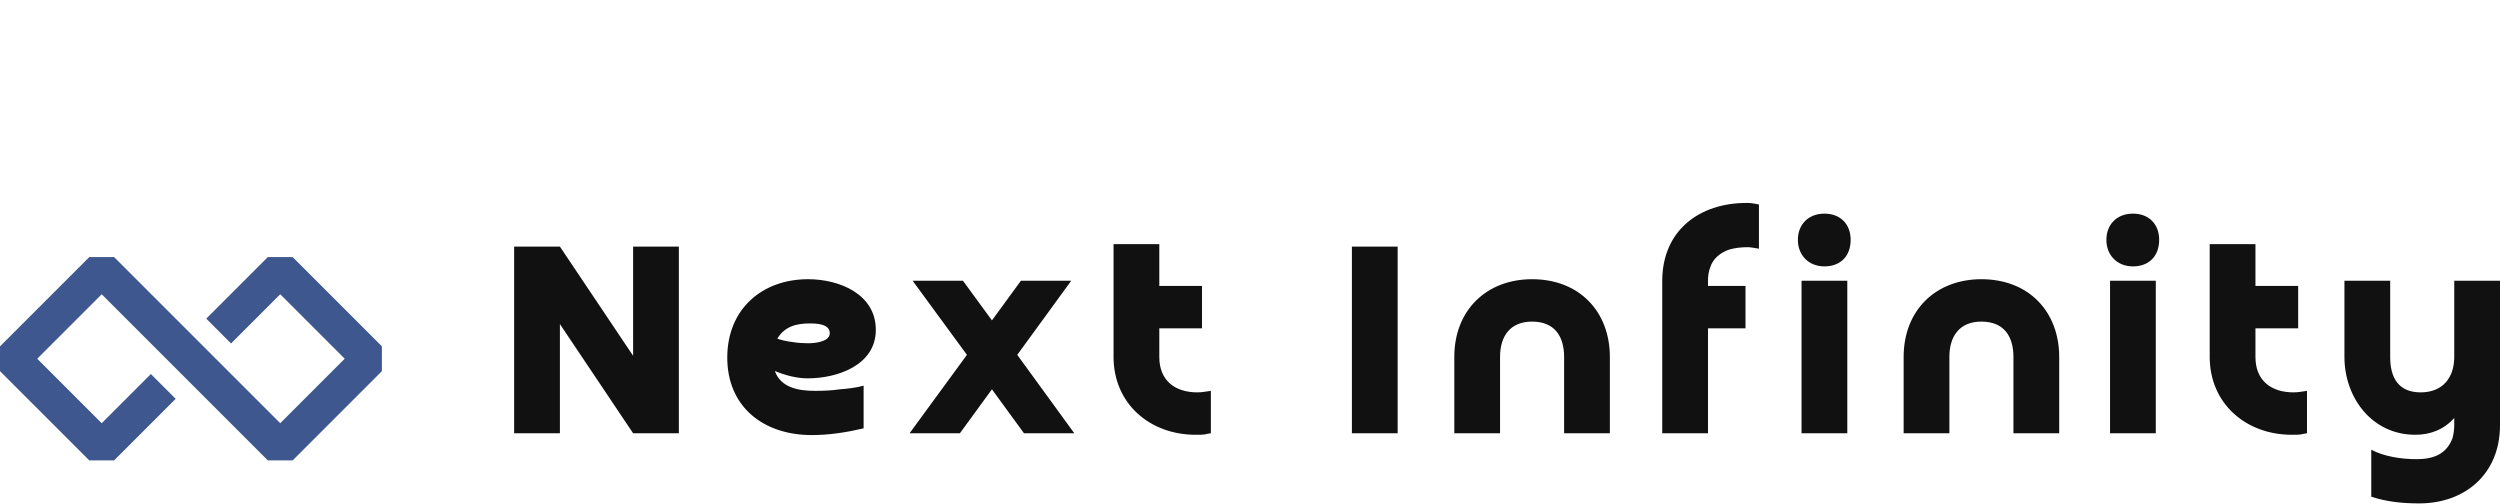
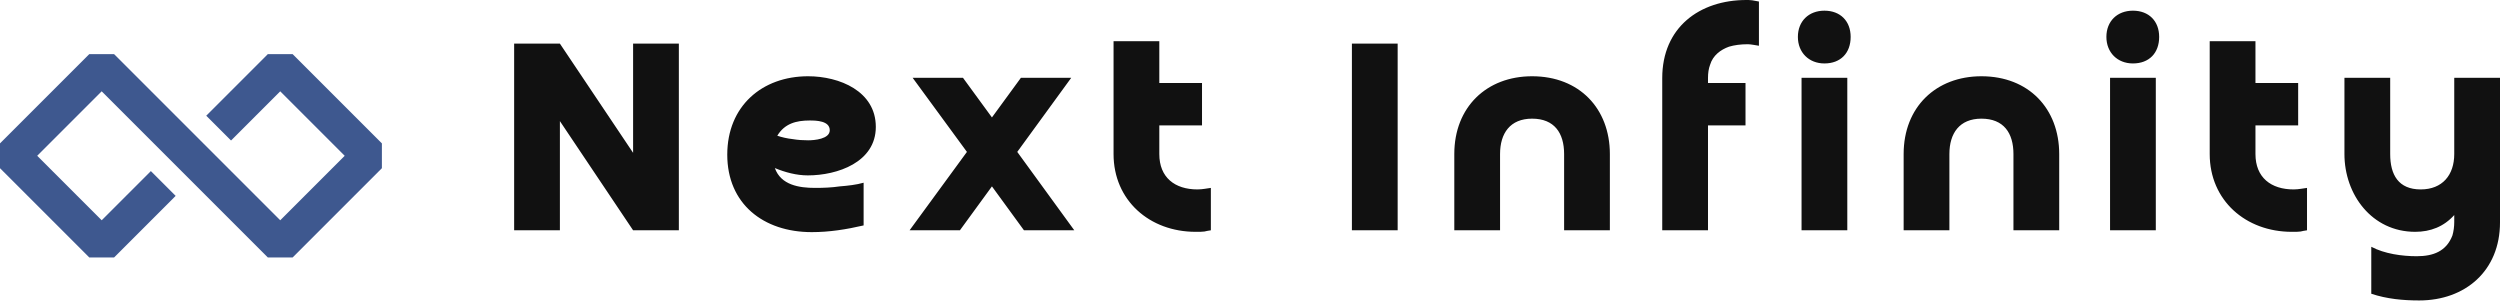
- <svg xmlns="http://www.w3.org/2000/svg" width="549.907" height="110.73" viewBox="0 0 369.548 74.413" class="looka-1j8o68f">
-   <defs id="SvgjsDefs1011" />
-   <g id="SvgjsG1012" featurekey="hmhgWD-0" transform="matrix(0.6272332,0,0,0.6272332,-3.135539,21.66748)" fill="#3e588f">
-     <polygon points="73.961,73.961 68.117,73.961 28.961,34.804 13.766,50 28.961,65.195 40.553,53.604 46.396,59.447 31.883,73.961   26.039,73.961 4.999,52.922 4.999,47.078 26.039,26.039 31.883,26.039 71.039,65.195 86.234,50 71.039,34.804 59.447,46.398   53.603,40.553 68.117,26.039 73.961,26.039 95,47.079 95,52.922 " />
-   </g>
-   <g id="SvgjsG1013" featurekey="1RRcwp-0" transform="matrix(2.254457,0,0,2.254457,73.42992,18.95316)" fill="#111111">
-     <path d="M8.94 7.76 l3 0 l0 12.24 l-3 0 l-4.8 -7.16 l0 7.16 l-3 0 l0 -12.24 l3 0 l4.8 7.16 l0 -7.16 z M18.394 13.8 c0.3 0.1 0.64 0.18 1 0.22 c0.36 0.06 0.7 0.08 1.02 0.08 c0.4 0 1.42 -0.08 1.42 -0.66 c0 -0.62 -0.88 -0.64 -1.32 -0.64 c-0.88 0 -1.64 0.2 -2.12 1 z M24.054 16.88 l0 2.8 c-1.12 0.26 -2.24 0.44 -3.4 0.44 c-3.18 0 -5.54 -1.86 -5.54 -5.08 c0 -3.18 2.28 -5.14 5.3 -5.14 c2.06 0 4.44 0.98 4.44 3.32 c0 2.32 -2.52 3.18 -4.46 3.18 c-0.74 0 -1.48 -0.2 -2.16 -0.48 c0.4 1.12 1.6 1.3 2.64 1.3 c0.54 0 1.08 -0.02 1.62 -0.1 c0.5 -0.04 1.08 -0.1 1.56 -0.24 z M32.468 17.12 l-2.1 2.88 l-3.3 0 l3.76 -5.14 l-3.56 -4.86 l3.3 0 l1.9 2.6 l1.9 -2.6 l3.3 0 l-3.54 4.86 l3.74 5.14 l-3.3 0 z M46.242 10.34 l0 2.78 l-2.8 0 l0 1.88 c0 1.54 1.02 2.32 2.5 2.32 c0.18 0 0.34 -0.02 0.48 -0.04 s0.26 -0.04 0.4 -0.06 l0 2.78 c-0.18 0.02 -0.32 0.06 -0.42 0.08 c-0.12 0.02 -0.32 0.02 -0.58 0.02 c-3.02 0 -5.38 -2.06 -5.38 -5.1 l0 -7.4 l3 0 l0 2.74 l2.8 0 z M56.07 7.76 l3 0 l0 12.24 l-3 0 l0 -12.24 z M72.984 15 l0 5 l-3 0 l0 -5 c0 -1.38 -0.64 -2.32 -2.1 -2.32 c-1.44 0 -2.1 0.96 -2.1 2.32 l0 5 l-3 0 l0 -5 c0 -3.08 2.12 -5.1 5.1 -5.1 c3.1 0 5.1 2.12 5.1 5.1 z M81.878 10.34 l0 2.78 l-2.46 0 l0 6.88 l-3 0 l0 -9.98 c0 -3.32 2.44 -5.12 5.52 -5.12 c0.1 0 0.24 0 0.38 0.02 s0.3 0.06 0.44 0.08 l0 2.9 c-0.1 -0.02 -0.22 -0.04 -0.36 -0.06 s-0.26 -0.04 -0.36 -0.04 c-0.5 0 -0.9 0.06 -1.24 0.16 c-0.56 0.2 -1.06 0.58 -1.24 1.18 c-0.1 0.26 -0.14 0.56 -0.14 0.86 l0 0.34 l2.46 0 z M85.552 10 l3 0 l0 10 l-3 0 l0 -10 z M87.052 9.06 c-1.02 0 -1.74 -0.72 -1.74 -1.74 c0 -1.04 0.72 -1.72 1.74 -1.72 c1.04 0 1.72 0.68 1.72 1.72 c0 1.06 -0.66 1.74 -1.72 1.74 z M102.446 15 l0 5 l-3 0 l0 -5 c0 -1.38 -0.64 -2.32 -2.1 -2.32 c-1.44 0 -2.1 0.96 -2.1 2.32 l0 5 l-3 0 l0 -5 c0 -3.08 2.12 -5.1 5.1 -5.1 c3.1 0 5.1 2.12 5.1 5.1 z M105.78 10 l3 0 l0 10 l-3 0 l0 -10 z M107.28 9.06 c-1.02 0 -1.74 -0.72 -1.74 -1.74 c0 -1.04 0.72 -1.72 1.74 -1.72 c1.04 0 1.72 0.68 1.72 1.72 c0 1.06 -0.66 1.74 -1.72 1.74 z M118.114 10.34 l0 2.78 l-2.8 0 l0 1.88 c0 1.54 1.02 2.32 2.5 2.32 c0.18 0 0.34 -0.02 0.48 -0.04 s0.26 -0.04 0.4 -0.06 l0 2.78 c-0.18 0.02 -0.32 0.06 -0.42 0.08 c-0.12 0.02 -0.32 0.02 -0.58 0.02 c-3.02 0 -5.38 -2.06 -5.38 -5.1 l0 -7.4 l3 0 l0 2.74 l2.8 0 z M128.348 15 l0 -5 l3 0 l0 9.48 c0 3.18 -2.28 5.12 -5.3 5.12 c-1.06 0 -2.12 -0.1 -3.14 -0.44 l0 -3.08 c0.86 0.46 2.02 0.62 2.98 0.62 c1.08 0 1.94 -0.32 2.34 -1.36 c0.08 -0.28 0.12 -0.58 0.12 -0.88 l0 -0.46 c-0.68 0.76 -1.56 1.1 -2.56 1.1 c-2.84 0 -4.64 -2.44 -4.64 -5.1 l0 -5 l3 0 l0 5 c0 1.36 0.54 2.32 2 2.32 c1.42 0 2.2 -0.94 2.2 -2.32 z" />
+ <svg xmlns="http://www.w3.org/2000/svg" width="145.496mm" height="17.486mm" viewBox="0 0 145.496 17.486" version="1.1" id="svg1" xml:space="preserve">
+   <defs id="defs1" />
+   <g id="layer1" transform="translate(-32.25193,-139.757)">
+     <g id="g1" transform="matrix(0.3937134,0,0,0.3937134,30.40163,143.6552)">
+       <g id="SvgjsG1012" featurekey="hmhgWD-0" transform="matrix(0.6272332,0,0,0.6272332,1.56407,-18.23358)" fill="#3e588f">
+         <polygon points="71.039,65.195 86.234,50 71.039,34.804 59.447,46.398 53.603,40.553 68.117,26.039 73.961,26.039 95,47.079 95,52.922 73.961,73.961 68.117,73.961 28.961,34.804 13.766,50 28.961,65.195 40.553,53.604 46.396,59.447 31.883,73.961 26.039,73.961 4.999,52.922 4.999,47.078 26.039,26.039 31.883,26.039 " id="polygon1" />
+       </g>
+       <g id="SvgjsG1013" featurekey="1RRcwp-0" transform="matrix(2.254457,0,0,2.254457,78.12953,-20.9479)" fill="#111111">
+         <path d="m 8.94,7.76 h 3 V 20 h -3 L 4.14,12.84 V 20 h -3 V 7.76 h 3 l 4.8,7.16 z m 9.454,6.04 c 0.3,0.1 0.64,0.18 1,0.22 0.36,0.06 0.7,0.08 1.02,0.08 0.4,0 1.42,-0.08 1.42,-0.66 0,-0.62 -0.88,-0.64 -1.32,-0.64 -0.88,0 -1.64,0.2 -2.12,1 z m 5.66,3.08 v 2.8 c -1.12,0.26 -2.24,0.44 -3.4,0.44 -3.18,0 -5.54,-1.86 -5.54,-5.08 0,-3.18 2.28,-5.14 5.3,-5.14 2.06,0 4.44,0.98 4.44,3.32 0,2.32 -2.52,3.18 -4.46,3.18 -0.74,0 -1.48,-0.2 -2.16,-0.48 0.4,1.12 1.6,1.3 2.64,1.3 0.54,0 1.08,-0.02 1.62,-0.1 0.5,-0.04 1.08,-0.1 1.56,-0.24 z m 8.414,0.24 -2.1,2.88 h -3.3 l 3.76,-5.14 -3.56,-4.86 h 3.3 l 1.9,2.6 1.9,-2.6 h 3.3 l -3.54,4.86 3.74,5.14 h -3.3 z m 13.774,-6.78 v 2.78 h -2.8 V 15 c 0,1.54 1.02,2.32 2.5,2.32 0.18,0 0.34,-0.02 0.48,-0.04 0.14,-0.02 0.26,-0.04 0.4,-0.06 V 20 c -0.18,0.02 -0.32,0.06 -0.42,0.08 -0.12,0.02 -0.32,0.02 -0.58,0.02 -3.02,0 -5.38,-2.06 -5.38,-5.1 V 7.6 h 3 v 2.74 z M 56.07,7.76 h 3 V 20 h -3 z M 72.984,15 v 5 h -3 v -5 c 0,-1.38 -0.64,-2.32 -2.1,-2.32 -1.44,0 -2.1,0.96 -2.1,2.32 v 5 h -3 v -5 c 0,-3.08 2.12,-5.1 5.1,-5.1 3.1,0 5.1,2.12 5.1,5.1 z m 8.894,-4.66 v 2.78 h -2.46 V 20 h -3 v -9.98 c 0,-3.32 2.44,-5.12 5.52,-5.12 0.1,0 0.24,0 0.38,0.02 0.14,0.02 0.3,0.06 0.44,0.08 v 2.9 c -0.1,-0.02 -0.22,-0.04 -0.36,-0.06 -0.14,-0.02 -0.26,-0.04 -0.36,-0.04 -0.5,0 -0.9,0.06 -1.24,0.16 -0.56,0.2 -1.06,0.58 -1.24,1.18 -0.1,0.26 -0.14,0.56 -0.14,0.86 v 0.34 z M 85.552,10 h 3 v 10 h -3 z m 1.5,-0.94 c -1.02,0 -1.74,-0.72 -1.74,-1.74 0,-1.04 0.72,-1.72 1.74,-1.72 1.04,0 1.72,0.68 1.72,1.72 0,1.06 -0.66,1.74 -1.72,1.74 z M 102.446,15 v 5 h -3 v -5 c 0,-1.38 -0.64,-2.32 -2.1,-2.32 -1.44,0 -2.1,0.96 -2.1,2.32 v 5 h -3 v -5 c 0,-3.08 2.12,-5.1 5.1,-5.1 3.1,0 5.1,2.12 5.1,5.1 z m 3.334,-5 h 3 v 10 h -3 z m 1.5,-0.94 c -1.02,0 -1.74,-0.72 -1.74,-1.74 0,-1.04 0.72,-1.72 1.74,-1.72 1.04,0 1.72,0.68 1.72,1.72 0,1.06 -0.66,1.74 -1.72,1.74 z m 10.834,1.28 v 2.78 h -2.8 V 15 c 0,1.54 1.02,2.32 2.5,2.32 0.18,0 0.34,-0.02 0.48,-0.04 0.14,-0.02 0.26,-0.04 0.4,-0.06 V 20 c -0.18,0.02 -0.32,0.06 -0.42,0.08 -0.12,0.02 -0.32,0.02 -0.58,0.02 -3.02,0 -5.38,-2.06 -5.38,-5.1 V 7.6 h 3 v 2.74 z M 128.348,15 v -5 h 3 v 9.48 c 0,3.18 -2.28,5.12 -5.3,5.12 -1.06,0 -2.12,-0.1 -3.14,-0.44 v -3.08 c 0.86,0.46 2.02,0.62 2.98,0.62 1.08,0 1.94,-0.32 2.34,-1.36 0.08,-0.28 0.12,-0.58 0.12,-0.88 V 19 c -0.68,0.76 -1.56,1.1 -2.56,1.1 -2.84,0 -4.64,-2.44 -4.64,-5.1 v -5 h 3 v 5 c 0,1.36 0.54,2.32 2,2.32 1.42,0 2.2,-0.94 2.2,-2.32 z" id="path1" />
+       </g>
+     </g>
  </g>
</svg>
